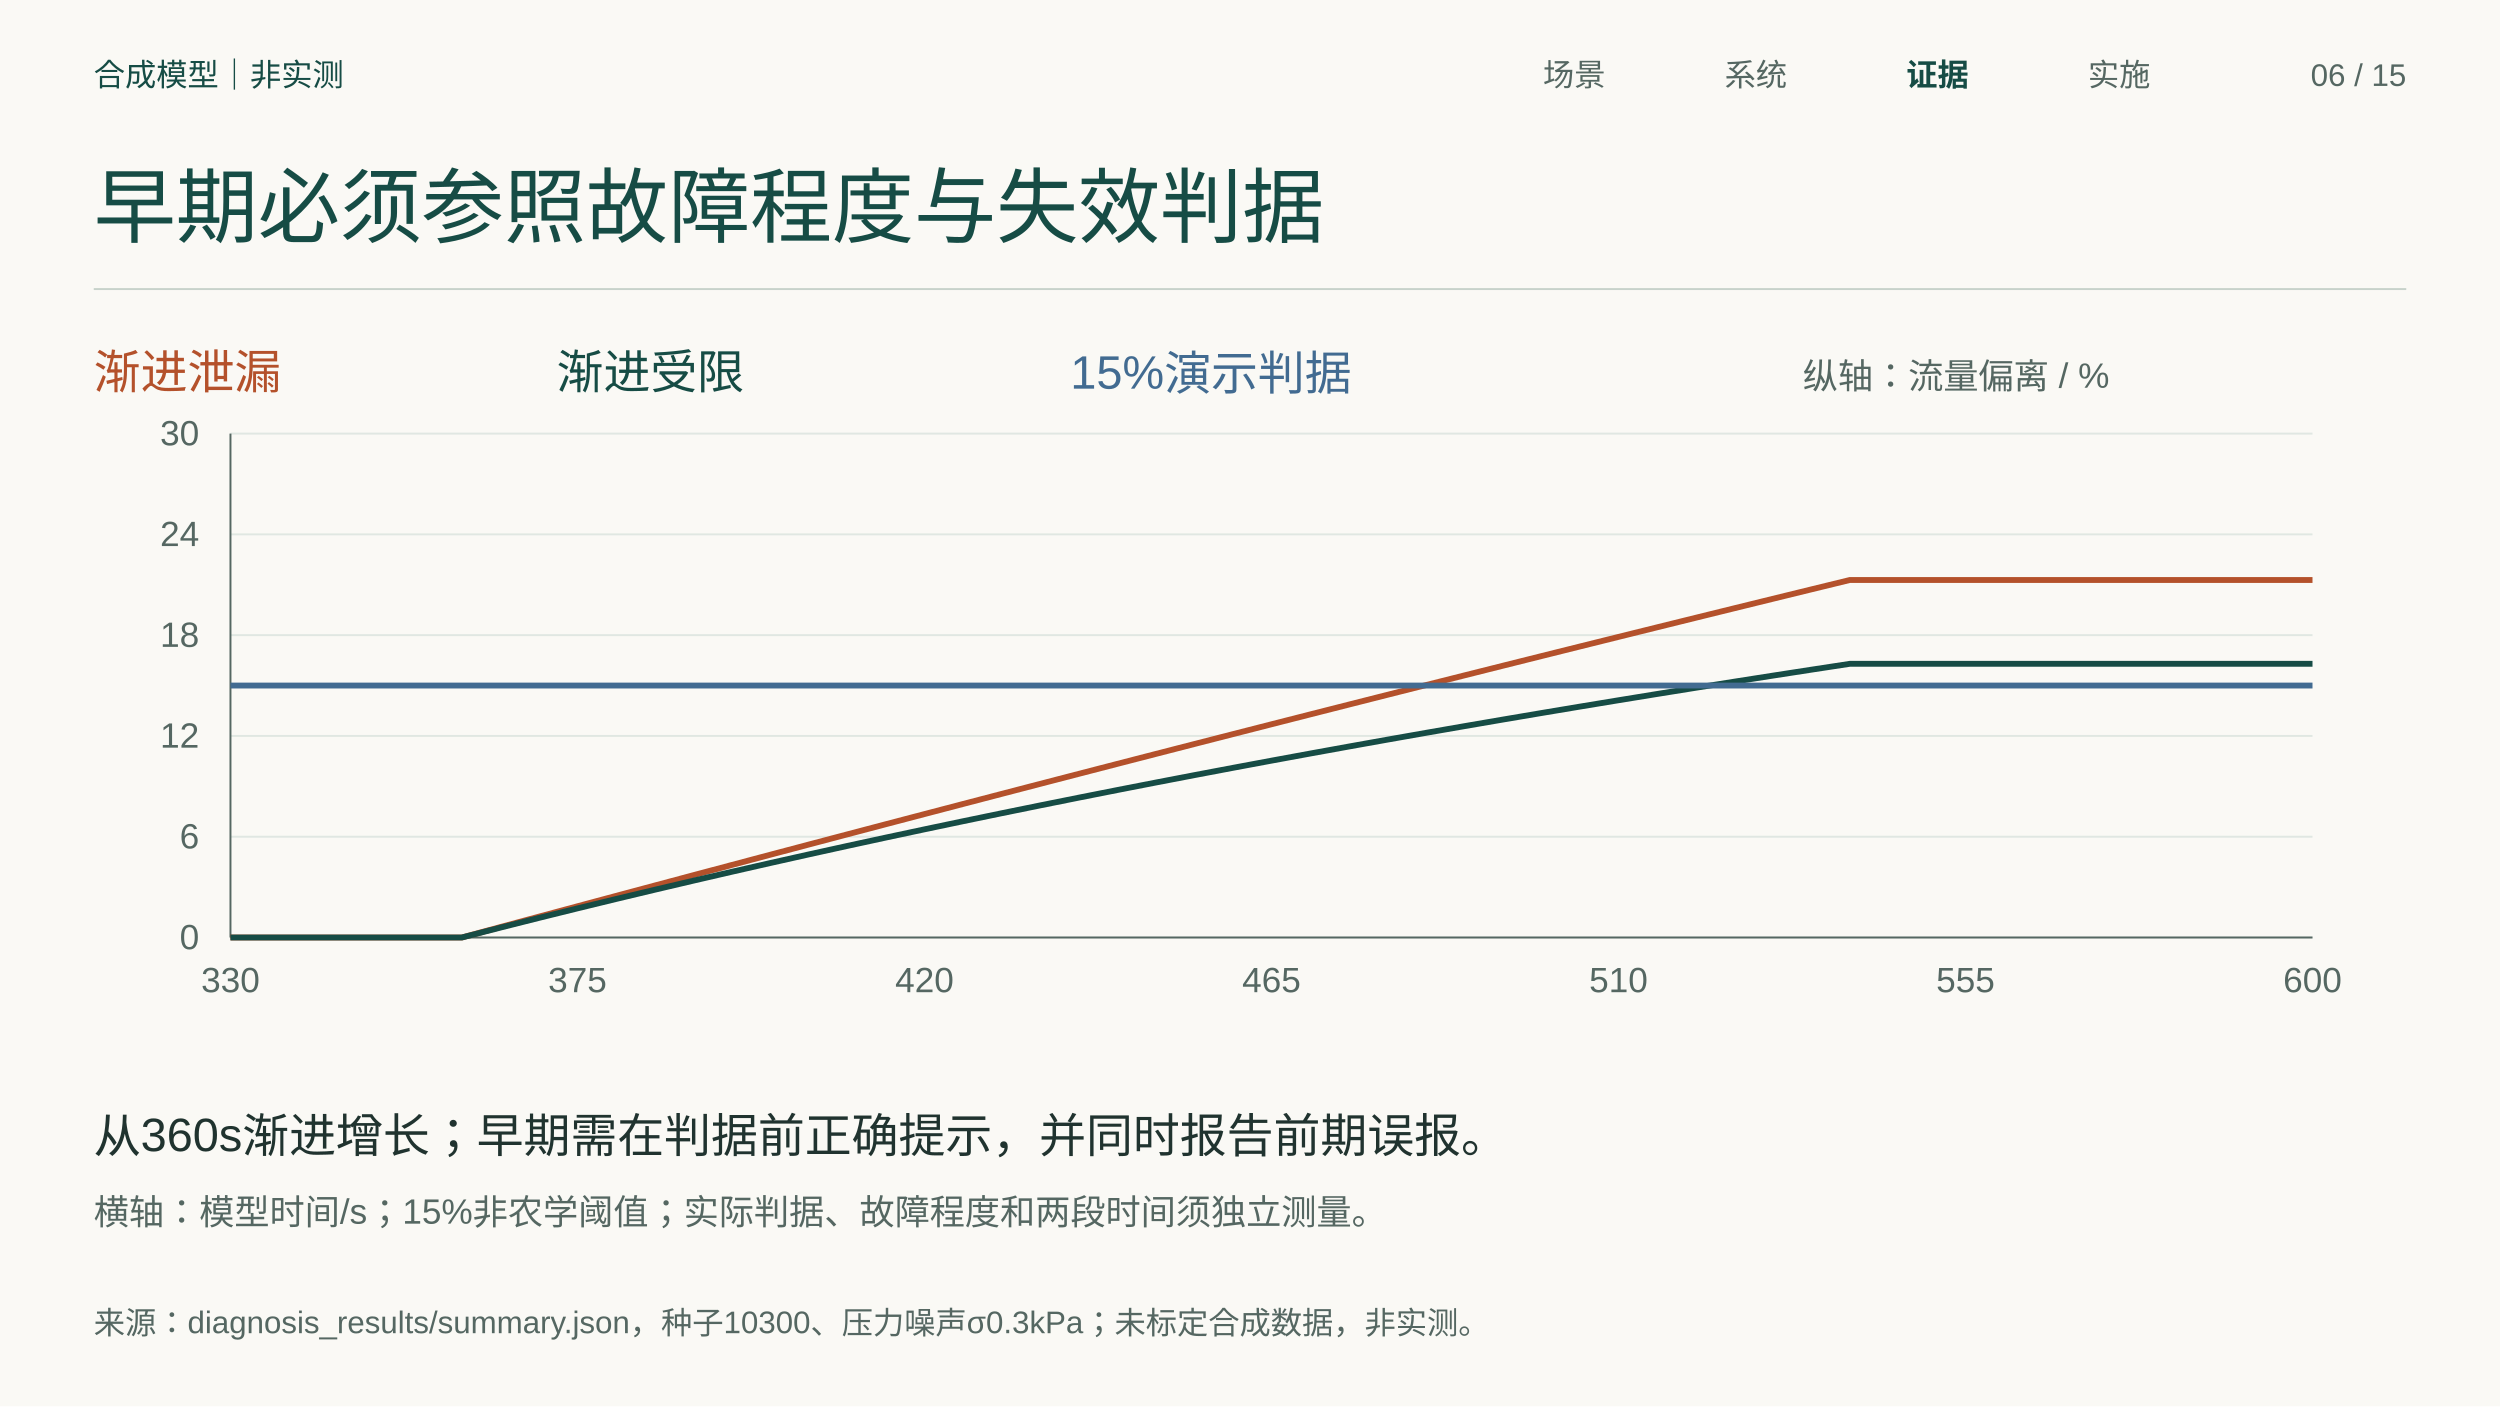
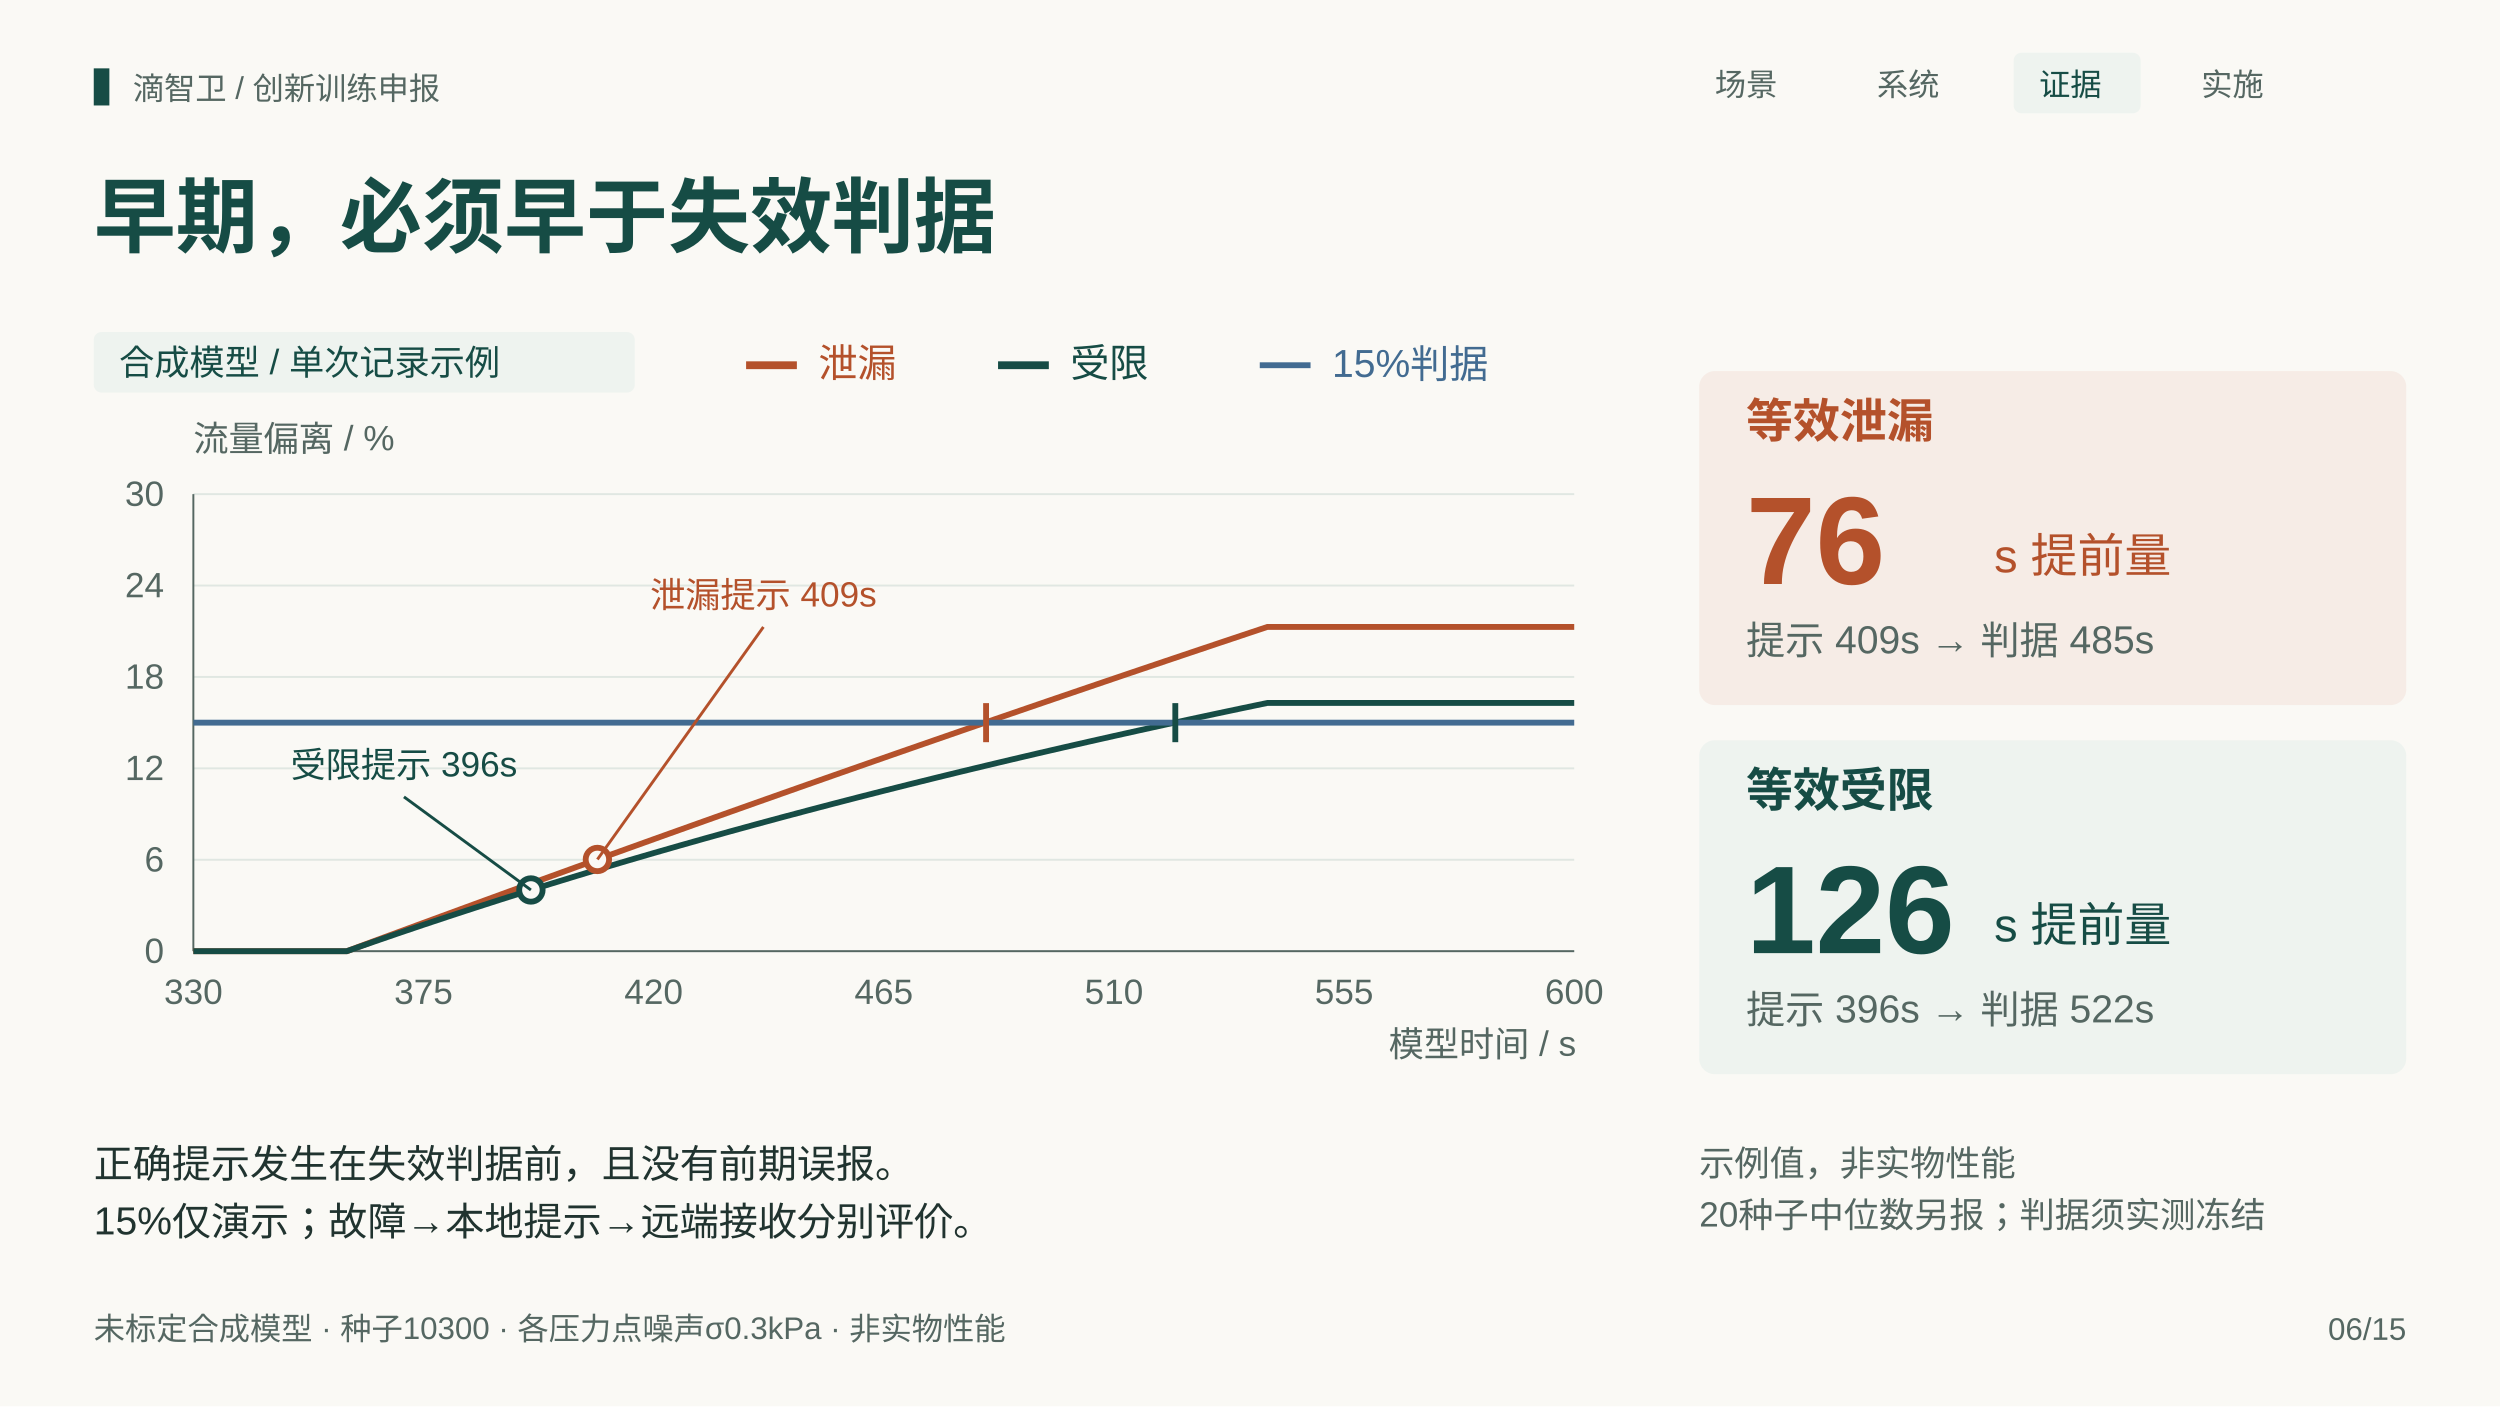
<svg xmlns="http://www.w3.org/2000/svg" viewBox="0 0 1280 720" data-pptx-page-role="content" font-family="Microsoft YaHei, Arial">
+   <defs>
+     <linearGradient id="deep-field" x1="0" y1="0" x2="1" y2="1">
+       <stop offset="0%" stop-color="#164C45" />
+       <stop offset="100%" stop-color="#092E2B" />
+     </linearGradient>
+   </defs>
  <rect id="page-background" data-pptx-role="background" x="0" y="0" width="1280" height="720" rx="0" fill="#FAF9F5" stroke="none" />
-   <text id="page-kicker" data-pptx-role="header" x="48" y="44" font-size="16" fill="#164C45">合成模型｜非实测</text>
-   <text id="page-route-0" data-pptx-role="header" x="790" y="44" font-size="16" fill="#556762">场景</text>
-   <text id="page-route-1" data-pptx-role="header" x="883" y="44" font-size="16" fill="#556762">系统</text>
-   <text id="page-route-2" data-pptx-role="header" x="976" y="44" font-size="16" fill="#164C45" font-weight="bold">证据</text>
-   <text id="page-route-3" data-pptx-role="header" x="1069" y="44" font-size="16" fill="#556762">实施</text>
-   <g id="page-title" data-pptx-bounds="48 65 1184 95">
-     <text x="48" y="121" font-family="SimHei, Arial" font-size="42" fill="#164C45" text-anchor="start">早期必须参照故障程度与失效判据</text>
+   <rect id="header-mark" data-pptx-role="decoration" x="48" y="35" width="8" height="19" rx="0" fill="#164C45" stroke="none" />
+   <text id="page-kicker" data-pptx-role="header" x="68" y="51" font-size="16" fill="#556762">滴智卫 / 创新训练申报</text>
+   <text id="page-route-0" data-pptx-role="header" x="878" y="49" font-size="16" fill="#556762">场景</text>
+   <text id="page-route-1" data-pptx-role="header" x="961" y="49" font-size="16" fill="#556762">系统</text>
+   <rect id="route-highlight" data-pptx-role="decoration" x="1031" y="27" width="65" height="31" rx="4" fill="#EEF3EF" stroke="none" />
+   <text id="page-route-2" data-pptx-role="header" x="1044" y="49" font-size="16" fill="#164C45">证据</text>
+   <text id="page-route-3" data-pptx-role="header" x="1127" y="49" font-size="16" fill="#556762">实施</text>
+   <g id="page-title" data-pptx-bounds="48 82 1184 78">
+     <text x="48" y="126" font-size="42" fill="#164C45" text-anchor="start" font-weight="bold">早期，必须早于失效判据</text>
  </g>
-   <line id="header-rule" data-pptx-role="decoration" x1="48" y1="148" x2="1232" y2="148" stroke="#C7D2CB" stroke-width="1" />
-   <text id="source-footer" data-pptx-role="footer" x="48" y="683" font-size="16" fill="#556762">来源：diagnosis_results/summary.json，种子10300、压力噪声σ0.3kPa；未标定合成数据，非实测。</text>
-   <text id="page-number" data-pptx-role="page-number" x="1232" y="44" font-size="16" text-anchor="end" fill="#556762">06 / 15</text>
-   <g id="pressure-heading" data-pptx-bounds="48 165 1184 44" text-anchor="start">
-     <text x="48" y="199" font-size="24" fill="#B4512B">渐进泄漏</text>
-     <text x="285" y="199" font-size="24" fill="#164C45">渐进受限</text>
-     <text x="548" y="199" font-size="24" fill="#426B91">15%演示判据</text>
-     <text x="923" y="199" font-size="18" fill="#556762">纵轴：流量偏离 / %</text>
+   <text id="source-footer" data-pptx-role="footer" x="48" y="686" font-size="16" fill="#556762">未标定合成模型 · 种子10300 · 各压力点噪声σ0.3kPa · 非实物性能</text>
+   <text id="page-number" data-pptx-role="page-number" x="1232" y="686" text-anchor="end" font-size="16" fill="#556762">06/15</text>
+   <g id="early-legend" data-pptx-bounds="48 164 784 43">
+     <rect x="48" y="170" width="277" height="31" rx="4" fill="#EEF3EF" stroke="none" />
+     <text x="61" y="192" font-size="18" fill="#164C45" text-anchor="start">合成模型 / 单次记录示例</text>
+     <line x1="382" y1="187" x2="408" y2="187" stroke="#B4512B" stroke-width="4" />
+     <text x="419" y="193" font-size="20" fill="#B4512B" text-anchor="start">泄漏</text>
+     <line x1="511" y1="187" x2="537" y2="187" stroke="#164C45" stroke-width="4" />
+     <text x="548" y="193" font-size="20" fill="#164C45" text-anchor="start">受限</text>
+     <line x1="645" y1="187" x2="671" y2="187" stroke="#426B91" stroke-width="3" />
+     <text x="682" y="193" font-size="20" fill="#426B91" text-anchor="start">15%判据</text>
  </g>
-   <g id="pressure-response" data-pptx-replace-with="chart" data-pptx-bounds="48 211 1184 332" data-pptx-fallback-sha256="f5dd86b4cb78ccd27bce76f8aa4f6df94808169c87ead62dc4417e4bbc2d1d4a">
-     <g id="pressure-response-chartArea">
-       <line x1="118" y1="480.0" x2="1184" y2="480.0" stroke="#E0E7E2" stroke-width="1" />
-       <text x="102" y="486.0" font-size="18" fill="#556762" text-anchor="end">0</text>
-       <line x1="118" y1="428.4" x2="1184" y2="428.4" stroke="#E0E7E2" stroke-width="1" />
-       <text x="102" y="434.4" font-size="18" fill="#556762" text-anchor="end">6</text>
-       <line x1="118" y1="376.8" x2="1184" y2="376.8" stroke="#E0E7E2" stroke-width="1" />
-       <text x="102" y="382.8" font-size="18" fill="#556762" text-anchor="end">12</text>
-       <line x1="118" y1="325.2" x2="1184" y2="325.2" stroke="#E0E7E2" stroke-width="1" />
-       <text x="102" y="331.2" font-size="18" fill="#556762" text-anchor="end">18</text>
-       <line x1="118" y1="273.6" x2="1184" y2="273.6" stroke="#E0E7E2" stroke-width="1" />
-       <text x="102" y="279.6" font-size="18" fill="#556762" text-anchor="end">24</text>
-       <line x1="118" y1="222.0" x2="1184" y2="222.0" stroke="#E0E7E2" stroke-width="1" />
-       <text x="102" y="228.0" font-size="18" fill="#556762" text-anchor="end">30</text>
-       <text x="118.0" y="508" font-size="18" fill="#556762" text-anchor="middle">330</text>
-       <text x="295.667" y="508" font-size="18" fill="#556762" text-anchor="middle">375</text>
-       <text x="473.333" y="508" font-size="18" fill="#556762" text-anchor="middle">420</text>
-       <text x="651.0" y="508" font-size="18" fill="#556762" text-anchor="middle">465</text>
-       <text x="828.667" y="508" font-size="18" fill="#556762" text-anchor="middle">510</text>
-       <text x="1006.333" y="508" font-size="18" fill="#556762" text-anchor="middle">555</text>
-       <text x="1184.0" y="508" font-size="18" fill="#556762" text-anchor="middle">600</text>
-       <line id="pressure-axis-y" x1="118" y1="222" x2="118" y2="480" stroke="#556762" stroke-width="1" />
-       <line id="pressure-axis-x" x1="118" y1="480" x2="1184" y2="480" stroke="#556762" stroke-width="1" />
-       <polyline points="118.000,480.000 137.741,480.000 157.481,480.000 177.222,480.000 196.963,480.000 216.704,480.000 236.444,480.000 256.185,474.652 275.926,469.318 295.667,464.000 315.407,458.696 335.148,453.407 354.889,448.133 374.630,442.873 394.370,437.629 414.111,432.400 433.852,427.185 453.593,421.986 473.333,416.802 493.074,411.633 512.815,406.479 532.556,401.340 552.296,396.216 572.037,391.108 591.778,386.014 611.519,380.936 631.259,375.874 651.000,370.826 670.741,365.794 690.481,360.777 710.222,355.775 729.963,350.789 749.704,345.818 769.444,340.862 789.185,335.922 808.926,330.997 828.667,326.088 848.407,321.194 868.148,316.315 887.889,311.452 907.630,306.604 927.370,301.772 947.111,296.955 966.852,296.955 986.593,296.955 1006.333,296.955 1026.074,296.955 1045.815,296.955 1065.556,296.955 1085.296,296.955 1105.037,296.955 1124.778,296.955 1144.519,296.955 1164.259,296.955 1184.000,296.955" fill="none" stroke="#B4512B" stroke-width="3" />
-       <polyline points="118.000,480.000 137.741,480.000 157.481,480.000 177.222,480.000 196.963,480.000 216.704,480.000 236.444,480.000 256.185,474.942 275.926,469.973 295.667,465.089 315.407,460.288 335.148,455.569 354.889,450.927 374.630,446.363 394.370,441.873 414.111,437.455 433.852,433.108 453.593,428.829 473.333,424.617 493.074,420.470 512.815,416.387 532.556,412.366 552.296,408.405 572.037,404.502 591.778,400.658 611.519,396.869 631.259,393.134 651.000,389.453 670.741,385.825 690.481,382.247 710.222,378.718 729.963,375.238 749.704,371.806 769.444,368.420 789.185,365.080 808.926,361.783 828.667,358.530 848.407,355.320 868.148,352.151 887.889,349.023 907.630,345.934 927.370,342.884 947.111,339.873 966.852,339.873 986.593,339.873 1006.333,339.873 1026.074,339.873 1045.815,339.873 1065.556,339.873 1085.296,339.873 1105.037,339.873 1124.778,339.873 1144.519,339.873 1164.259,339.873 1184.000,339.873" fill="none" stroke="#164C45" stroke-width="3" />
-       <polyline points="118.000,351.000 137.741,351.000 157.481,351.000 177.222,351.000 196.963,351.000 216.704,351.000 236.444,351.000 256.185,351.000 275.926,351.000 295.667,351.000 315.407,351.000 335.148,351.000 354.889,351.000 374.630,351.000 394.370,351.000 414.111,351.000 433.852,351.000 453.593,351.000 473.333,351.000 493.074,351.000 512.815,351.000 532.556,351.000 552.296,351.000 572.037,351.000 591.778,351.000 611.519,351.000 631.259,351.000 651.000,351.000 670.741,351.000 690.481,351.000 710.222,351.000 729.963,351.000 749.704,351.000 769.444,351.000 789.185,351.000 808.926,351.000 828.667,351.000 848.407,351.000 868.148,351.000 887.889,351.000 907.630,351.000 927.370,351.000 947.111,351.000 966.852,351.000 986.593,351.000 1006.333,351.000 1026.074,351.000 1045.815,351.000 1065.556,351.000 1085.296,351.000 1105.037,351.000 1124.778,351.000 1144.519,351.000 1164.259,351.000 1184.000,351.000" fill="none" stroke="#426B91" stroke-width="3" />
+   <g id="early-plot" data-pptx-bounds="48 215 784 333">
+     <g id="pressure-response" data-pptx-replace-with="chart" data-pptx-bounds="48 215 784 333" data-pptx-fallback-sha256="7ed4a9f7abbaeb494bc737c5020c8c46a18361228e16277c48cac251a6ab69a9">
+       <g id="pressure-response-chartArea">
+         <line x1="99" y1="487.0" x2="806" y2="487.0" stroke="#E0E7E2" stroke-width="1" />
+         <text x="84" y="493.0" font-size="18" fill="#556762" text-anchor="end">0</text>
+         <line x1="99" y1="440.2" x2="806" y2="440.2" stroke="#E0E7E2" stroke-width="1" />
+         <text x="84" y="446.2" font-size="18" fill="#556762" text-anchor="end">6</text>
+         <line x1="99" y1="393.4" x2="806" y2="393.4" stroke="#E0E7E2" stroke-width="1" />
+         <text x="84" y="399.4" font-size="18" fill="#556762" text-anchor="end">12</text>
+         <line x1="99" y1="346.6" x2="806" y2="346.6" stroke="#E0E7E2" stroke-width="1" />
+         <text x="84" y="352.6" font-size="18" fill="#556762" text-anchor="end">18</text>
+         <line x1="99" y1="299.8" x2="806" y2="299.8" stroke="#E0E7E2" stroke-width="1" />
+         <text x="84" y="305.8" font-size="18" fill="#556762" text-anchor="end">24</text>
+         <line x1="99" y1="253.0" x2="806" y2="253.0" stroke="#E0E7E2" stroke-width="1" />
+         <text x="84" y="259.0" font-size="18" fill="#556762" text-anchor="end">30</text>
+         <text x="99.0" y="514" font-size="18" fill="#556762" text-anchor="middle">330</text>
+         <text x="216.833" y="514" font-size="18" fill="#556762" text-anchor="middle">375</text>
+         <text x="334.667" y="514" font-size="18" fill="#556762" text-anchor="middle">420</text>
+         <text x="452.5" y="514" font-size="18" fill="#556762" text-anchor="middle">465</text>
+         <text x="570.333" y="514" font-size="18" fill="#556762" text-anchor="middle">510</text>
+         <text x="688.167" y="514" font-size="18" fill="#556762" text-anchor="middle">555</text>
+         <text x="806.0" y="514" font-size="18" fill="#556762" text-anchor="middle">600</text>
+         <line id="pressure-axis-y" x1="99" y1="253" x2="99" y2="487" stroke="#556762" stroke-width="1" />
+         <line id="pressure-axis-x" x1="99" y1="487" x2="806" y2="487" stroke="#556762" stroke-width="1" />
+         <polyline points="99.000,487.000 112.093,487.000 125.185,487.000 138.278,487.000 151.370,487.000 164.463,487.000 177.556,487.000 190.648,482.149 203.741,477.312 216.833,472.488 229.926,467.678 243.019,462.880 256.111,458.097 269.204,453.327 282.296,448.571 295.389,443.828 308.481,439.098 321.574,434.383 334.667,429.681 347.759,424.993 360.852,420.318 373.944,415.657 387.037,411.010 400.130,406.377 413.222,401.757 426.315,397.152 439.407,392.560 452.500,387.982 465.593,383.418 478.685,378.867 491.778,374.331 504.870,369.808 517.963,365.300 531.056,360.805 544.148,356.325 557.241,351.858 570.333,347.405 583.426,342.966 596.519,338.542 609.611,334.131 622.704,329.734 635.796,325.351 648.889,320.982 661.981,320.982 675.074,320.982 688.167,320.982 701.259,320.982 714.352,320.982 727.444,320.982 740.537,320.982 753.630,320.982 766.722,320.982 779.815,320.982 792.907,320.982 806.000,320.982" fill="none" stroke="#B4512B" stroke-width="3" />
+         <polyline points="99.000,487.000 112.093,487.000 125.185,487.000 138.278,487.000 151.370,487.000 164.463,487.000 177.556,487.000 190.648,482.413 203.741,477.906 216.833,473.476 229.926,469.122 243.019,464.841 256.111,460.632 269.204,456.492 282.296,452.419 295.389,448.413 308.481,444.470 321.574,440.589 334.667,436.769 347.759,433.008 360.852,429.305 373.944,425.657 387.037,422.065 400.130,418.525 413.222,415.038 426.315,411.602 439.407,408.215 452.500,404.876 465.593,401.585 478.685,398.340 491.778,395.140 504.870,391.984 517.963,388.871 531.056,385.800 544.148,382.770 557.241,379.780 570.333,376.830 583.426,373.918 596.519,371.044 609.611,368.207 622.704,365.405 635.796,362.639 648.889,359.908 661.981,359.908 675.074,359.908 688.167,359.908 701.259,359.908 714.352,359.908 727.444,359.908 740.537,359.908 753.630,359.908 766.722,359.908 779.815,359.908 792.907,359.908 806.000,359.908" fill="none" stroke="#164C45" stroke-width="3" />
+         <polyline points="99.000,370.000 112.093,370.000 125.185,370.000 138.278,370.000 151.370,370.000 164.463,370.000 177.556,370.000 190.648,370.000 203.741,370.000 216.833,370.000 229.926,370.000 243.019,370.000 256.111,370.000 269.204,370.000 282.296,370.000 295.389,370.000 308.481,370.000 321.574,370.000 334.667,370.000 347.759,370.000 360.852,370.000 373.944,370.000 387.037,370.000 400.130,370.000 413.222,370.000 426.315,370.000 439.407,370.000 452.500,370.000 465.593,370.000 478.685,370.000 491.778,370.000 504.870,370.000 517.963,370.000 531.056,370.000 544.148,370.000 557.241,370.000 570.333,370.000 583.426,370.000 596.519,370.000 609.611,370.000 622.704,370.000 635.796,370.000 648.889,370.000 661.981,370.000 675.074,370.000 688.167,370.000 701.259,370.000 714.352,370.000 727.444,370.000 740.537,370.000 753.630,370.000 766.722,370.000 779.815,370.000 792.907,370.000 806.000,370.000" fill="none" stroke="#426B91" stroke-width="3" />
+       </g>
+     </g>
+     <g id="early-evaluation">
+       <circle cx="305.863" cy="440.043" r="6" fill="#FAF9F5" stroke="#B4512B" stroke-width="3" />
+       <line x1="305.863" y1="440.043" x2="390.863" y2="321" stroke="#B4512B" stroke-width="1.5" />
+       <text x="390.863" y="311" font-size="18" fill="#B4512B" text-anchor="middle">泄漏提示 409s</text>
+       <line x1="504.87" y1="360.0" x2="504.87" y2="380.0" stroke="#B4512B" stroke-width="3" />
+       <circle cx="271.822" cy="455.672" r="6" fill="#FAF9F5" stroke="#164C45" stroke-width="3" />
+       <line x1="271.822" y1="455.672" x2="206.822" y2="408" stroke="#164C45" stroke-width="1.5" />
+       <text x="206.822" y="398" font-size="18" fill="#164C45" text-anchor="middle">受限提示 396s</text>
+       <line x1="601.756" y1="360.0" x2="601.756" y2="380.0" stroke="#164C45" stroke-width="3" />
+       <text x="99" y="231" font-size="18" fill="#556762" text-anchor="start">流量偏离 / %</text>
+       <text x="807" y="541" font-size="18" fill="#556762" text-anchor="end">模型时间 / s</text>
    </g>
  </g>
-   <g id="response-implication" data-pptx-bounds="48 557 1184 82" text-anchor="start">
-     <text x="48" y="590" font-size="24" fill="#20332F">从360s渐进增长；早期需在判据前正确提示，并同时报告前期误报。</text>
-     <text x="48" y="627" font-size="18" fill="#556762">横轴：模型时间/s；15%非农学阈值；实际判据、故障程度和两段时间须独立测量。</text>
+   <g id="early-lead-intervals" data-pptx-bounds="865 185 367 468">
+     <rect x="870" y="190" width="362" height="171" rx="8" fill="#F6ECE6" stroke="none" />
+     <text x="894" y="224" font-size="24" fill="#B4512B" text-anchor="start" font-weight="bold">等效泄漏</text>
+     <text x="894" y="299" font-size="64" fill="#B4512B" text-anchor="start" font-weight="bold">76</text>
+     <text x="1021" y="293" font-size="24" fill="#B4512B" text-anchor="start">s 提前量</text>
+     <text x="894" y="335" font-size="20" fill="#556762" text-anchor="start">提示 409s → 判据 485s</text>
+     <rect x="870" y="379" width="362" height="171" rx="8" fill="#EEF3EF" stroke="none" />
+     <text x="894" y="413" font-size="24" fill="#164C45" text-anchor="start" font-weight="bold">等效受限</text>
+     <text x="894" y="488" font-size="64" fill="#164C45" text-anchor="start" font-weight="bold">126</text>
+     <text x="1021" y="482" font-size="24" fill="#164C45" text-anchor="start">s 提前量</text>
+     <text x="894" y="524" font-size="20" fill="#556762" text-anchor="start">提示 396s → 判据 522s</text>
+     <text x="870" y="602" font-size="18" fill="#556762">示例值，非实物性能<tspan x="870" dy="26">20种子中位数另报；判据须实测冻结</tspan>
+     </text>
+   </g>
+   <g id="early-definition" data-pptx-bounds="48 580 784 74">
+     <text x="48" y="603" font-size="20" fill="#20332F">正确提示发生在失效判据前，且没有前期误报。<tspan x="48" dy="29">15%仅演示；故障→本地提示→远端接收分别评价。</tspan>
+     </text>
  </g>
</svg>
